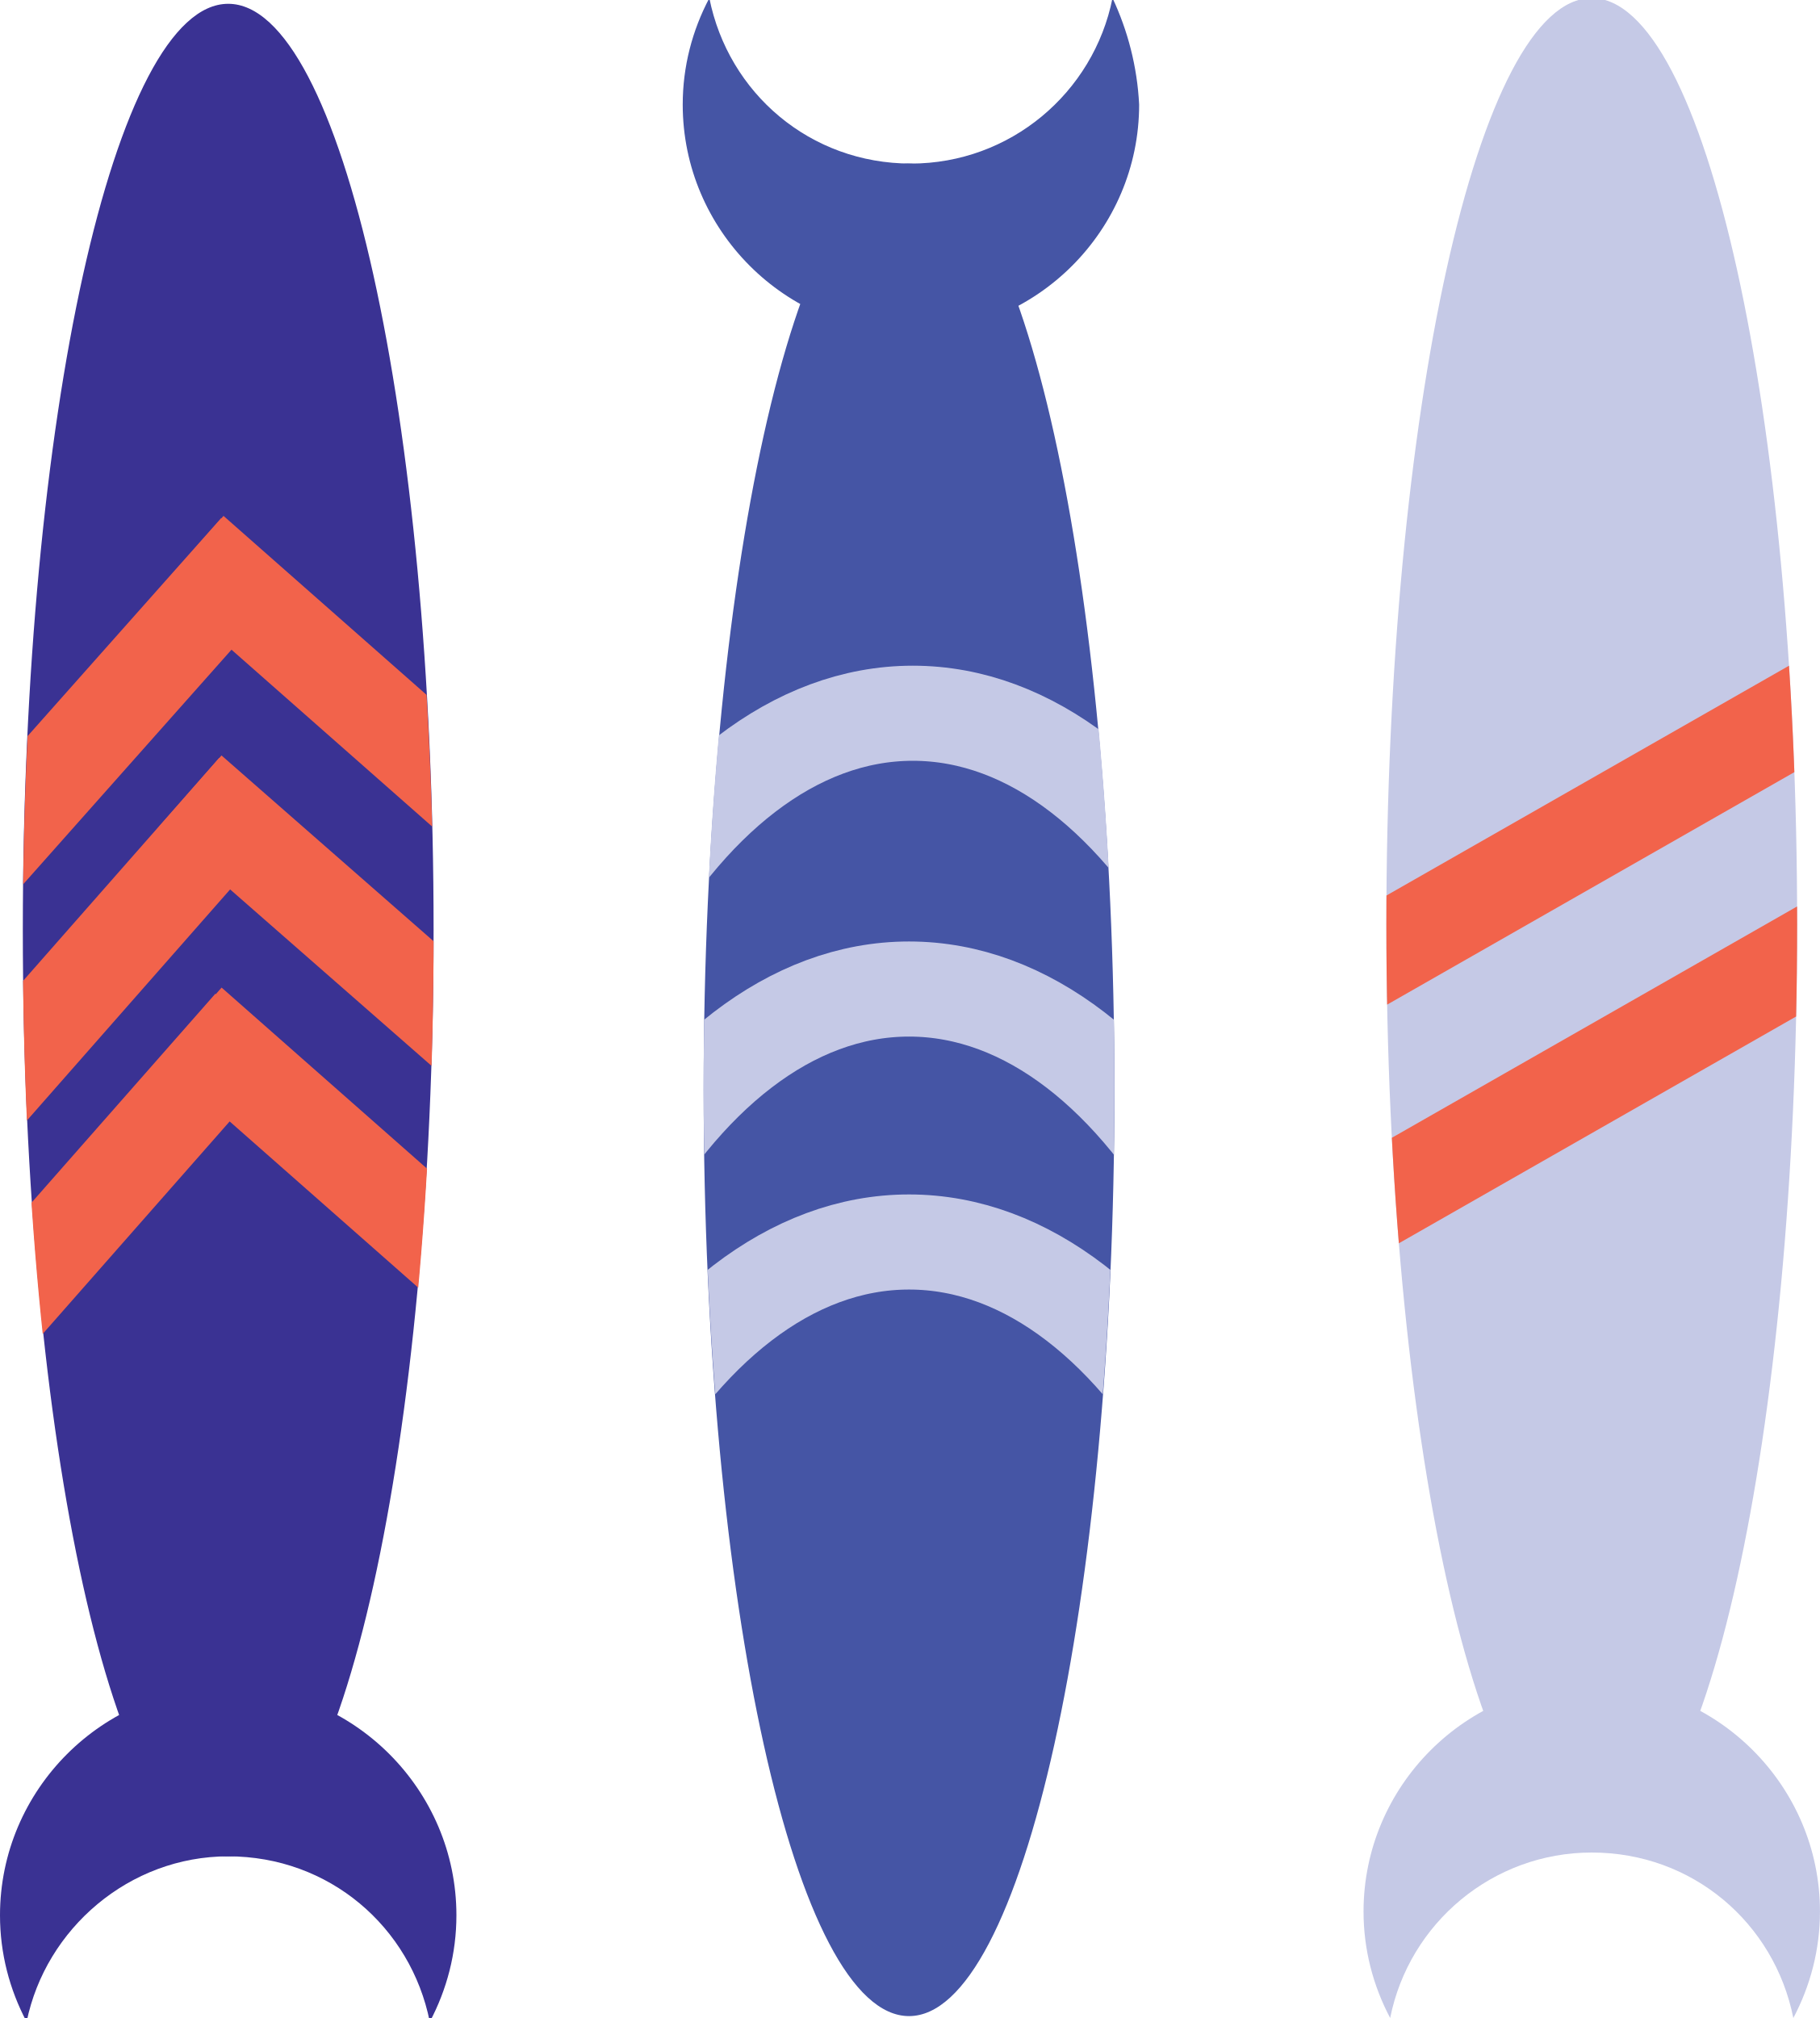
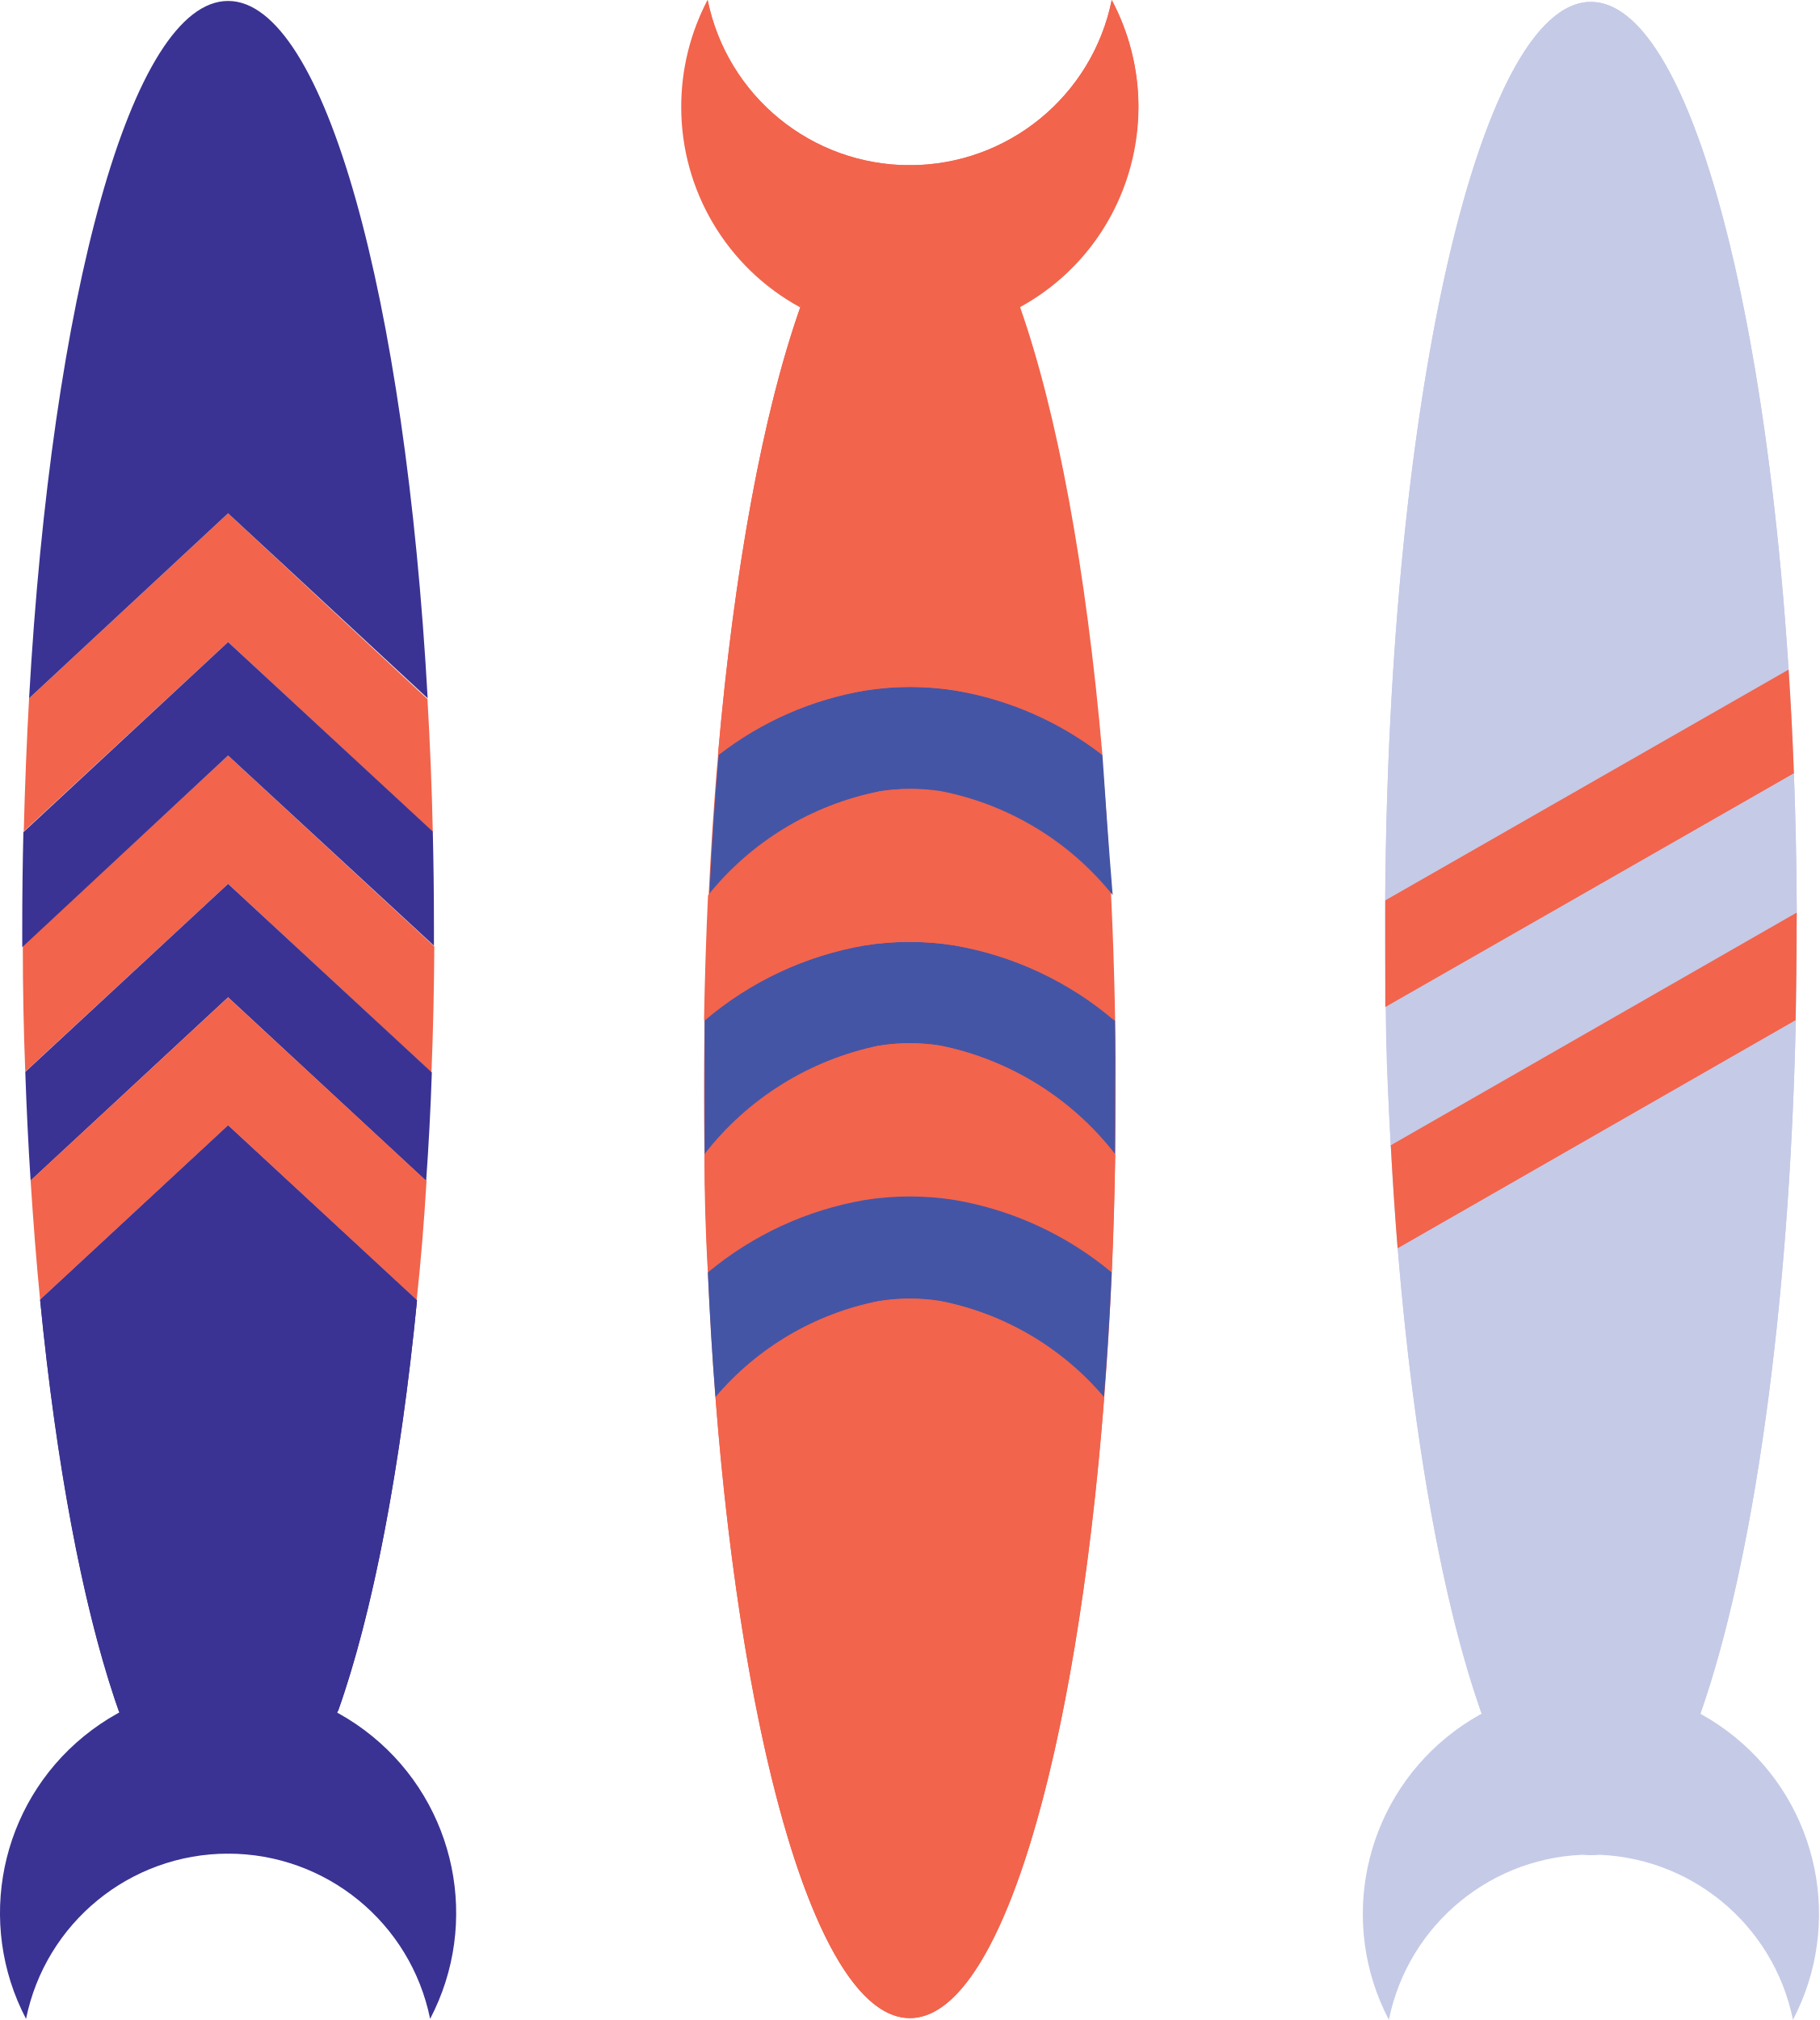
- <svg xmlns="http://www.w3.org/2000/svg" xmlns:xlink="http://www.w3.org/1999/xlink" version="1.1" id="Layer_1" x="0px" y="0px" viewBox="0 0 95.7 106.1" style="enable-background:new 0 0 95.7 106.1;" xml:space="preserve">
-   <style type="text/css">
- 	.st0{fill:#3A3293;}
- 	.st1{clip-path:url(#SVGID_2_);fill:none;stroke:#F2634B;stroke-width:5;stroke-miterlimit:10;}
- 	.st2{fill:#C5C9E6;}
- 	.st3{clip-path:url(#SVGID_4_);}
- 	.st4{fill:none;stroke:#F2634B;stroke-width:5;stroke-miterlimit:10;}
- 	.st5{fill:#4555A5;}
- 	.st6{clip-path:url(#SVGID_6_);fill:none;stroke:#C5C9E6;stroke-width:5;stroke-miterlimit:10;}
- 	.st7{clip-path:url(#SVGID_8_);fill:none;stroke:#C5C9E6;stroke-width:5;stroke-miterlimit:10;}
- 	.st8{clip-path:url(#SVGID_10_);fill:none;stroke:#C5C9E6;stroke-width:5;stroke-miterlimit:10;}
- </style>
-   <g id="Palette">
- </g>
-   <g id="dark-gray">
- </g>
-   <g id="gray">
- </g>
-   <g id="primary-dark">
- </g>
-   <g id="accent">
- </g>
-   <g id="primary">
- </g>
-   <g>
-     <path class="st0" d="M12,97.6c5.3,0,9.6,3.7,10.6,8.7c0.9-1.7,1.4-3.6,1.4-5.6c0-6.6-5.4-12-12-12s-12,5.4-12,12   c0,2,0.5,3.9,1.4,5.6C2.4,101.4,6.8,97.6,12,97.6z" />
-     <ellipse class="st0" cx="12" cy="48.9" rx="10.8" ry="48.7" />
-     <g>
-       <defs>
-         <ellipse id="SVGID_1_" cx="12" cy="49.2" rx="10.8" ry="48.7" />
-       </defs>
-       <clipPath id="SVGID_2_">
-         <use xlink:href="#SVGID_1_" style="overflow:visible;" />
-       </clipPath>
-       <line class="st1" x1="10" y1="53.8" x2="26" y2="67.9" />
-       <line class="st1" x1="13.2" y1="53.9" x2="0" y2="68.9" />
-       <line class="st1" x1="10" y1="41.6" x2="26.1" y2="55.7" />
-       <line class="st1" x1="13.4" y1="41.5" x2="-1.2" y2="58.1" />
-       <line class="st1" x1="10.1" y1="29" x2="26.1" y2="43.1" />
-       <line class="st1" x1="13.5" y1="28.9" x2="-0.8" y2="45" />
-     </g>
-   </g>
-   <path class="st2" d="M83.7,97.4c5.3,0,9.6,3.7,10.6,8.7c0.9-1.7,1.4-3.6,1.4-5.6c0-6.6-5.4-12-12-12s-12,5.4-12,12  c0,2,0.5,3.9,1.4,5.6C74.1,101.1,78.5,97.4,83.7,97.4z" />
-   <ellipse class="st2" cx="83.7" cy="48.6" rx="10.8" ry="48.7" />
-   <g>
-     <g>
-       <g>
-         <defs>
-           <ellipse id="SVGID_3_" cx="83.7" cy="48.6" rx="10.8" ry="48.7" />
-         </defs>
-         <clipPath id="SVGID_4_">
-           <use xlink:href="#SVGID_3_" style="overflow:visible;" />
-         </clipPath>
-         <g class="st3">
-           <line class="st4" x1="61.1" y1="69.6" x2="106.3" y2="43.8" />
-           <line class="st4" x1="61.1" y1="56.7" x2="106.3" y2="30.9" />
-         </g>
-       </g>
-     </g>
-   </g>
-   <g id="primary-light">
-     <g>
-       <path class="st5" d="M58.5-0.1c-1,5-5.4,8.7-10.6,8.7c-5.3,0-9.6-3.7-10.6-8.7c-0.9,1.7-1.4,3.6-1.4,5.6c0,6.6,5.4,12,12,12    s12-5.4,12-12C59.8,3.5,59.3,1.6,58.5-0.1z" />
-       <ellipse class="st5" cx="47.8" cy="57.3" rx="10.8" ry="48.7" />
-       <g>
-         <g>
-           <g>
-             <defs>
-               <ellipse id="SVGID_5_" cx="47.8" cy="57.1" rx="10.8" ry="48.7" />
-             </defs>
-             <clipPath id="SVGID_6_">
-               <use xlink:href="#SVGID_5_" style="overflow:visible;" />
-             </clipPath>
-             <ellipse class="st6" cx="48" cy="78.3" rx="22.5" ry="40.8" />
-           </g>
-         </g>
-         <g>
-           <g>
-             <defs>
-               <ellipse id="SVGID_7_" cx="47.8" cy="57.1" rx="10.8" ry="48.7" />
-             </defs>
-             <clipPath id="SVGID_8_">
-               <use xlink:href="#SVGID_7_" style="overflow:visible;" />
-             </clipPath>
-             <ellipse class="st7" cx="47.8" cy="92.8" rx="22.5" ry="40.8" />
-           </g>
-         </g>
-         <g>
-           <g>
-             <defs>
-               <ellipse id="SVGID_9_" cx="47.8" cy="57.1" rx="10.8" ry="48.7" />
-             </defs>
-             <clipPath id="SVGID_10_">
-               <use xlink:href="#SVGID_9_" style="overflow:visible;" />
-             </clipPath>
-             <ellipse class="st8" cx="47.8" cy="106.1" rx="22.5" ry="40.8" />
-           </g>
-         </g>
-       </g>
+ <svg xmlns="http://www.w3.org/2000/svg" viewBox="0 0 95.73 106.25">
+   <defs>
+     <style>.cls-1{fill:#3a3393;}.cls-1,.cls-2,.cls-3,.cls-6{fill-rule:evenodd;}.cls-2,.cls-5{fill:#f2644c;}.cls-3,.cls-4{fill:#c5cae7;}.cls-6{fill:#4555a5;}</style>
+   </defs>
+   <g id="Layer_2" data-name="Layer 2">
+     <g id="Camada_1" data-name="Camada 1">
+       <path class="cls-1" d="M12,97.5a10.85,10.85,0,0,1,10.63,8.69,12,12,0,1,0-21.26,0A10.85,10.85,0,0,1,12,97.5Z" />
+       <path class="cls-2" d="M12,33.77l10.77,10c-.05-2.39-.15-4.73-.28-7L12,27,1.53,36.73q-.19,3.41-.28,7Z" />
+       <path class="cls-2" d="M22.85,49.78,12,39.74,1.2,49.75q0,3.37.13,6.62L12,46.49l10.7,9.92Q22.83,53.16,22.85,49.78Z" />
+       <path class="cls-1" d="M22.72,56.41,12,46.49,1.33,56.38q.1,2.92.28,5.72L12,52.46l10.42,9.66Q22.62,59.33,22.72,56.41Z" />
+       <path class="cls-2" d="M22.44,62.12,12,52.46,1.61,62.09c.14,2.16.3,4.26.5,6.28L12,59.2l9.92,9.19C22.14,66.38,22.31,64.28,22.44,62.12Z" />
+       <path class="cls-1" d="M21.94,68.4,12,59.2,2.11,68.37C3,77.32,4.44,84.86,6.26,90a12,12,0,0,1,11.53,0C19.61,84.87,21.06,77.34,21.94,68.4Z" />
+       <path class="cls-1" d="M12,39.74l10.83,10q0-.5,0-1,0-2.54-.06-5L12,33.77l-10.77,10q-.06,2.49-.06,5.05,0,.49,0,1Z" />
+       <path class="cls-1" d="M12,27l10.5,9.73C21.33,15.66,17.08.05,12,.05S2.72,15.64,1.53,36.73Z" />
+       <path class="cls-3" d="M83.7,97.55a10.85,10.85,0,0,1,10.63,8.69,12,12,0,1,0-21.26,0A10.85,10.85,0,0,1,83.7,97.55Z" />
+       <ellipse class="cls-4" cx="83.7" cy="48.83" rx="10.83" ry="48.73" />
+       <path class="cls-2" d="M59.89,5.61A12,12,0,0,0,58.49,0,10.85,10.85,0,0,1,47.87,8.69,10.85,10.85,0,0,1,37.23,0,12,12,0,1,0,59.89,5.61Z" />
+       <ellipse class="cls-5" cx="47.87" cy="57.42" rx="10.83" ry="48.73" />
+       <path class="cls-6" d="M58,39.71a17.3,17.3,0,0,0-7.72-3.39,15.16,15.16,0,0,0-4.75,0,17.29,17.29,0,0,0-7.72,3.39c-.21,2.37-.37,4.84-.49,7.37a15.38,15.38,0,0,1,9-5.46,10.27,10.27,0,0,1,3.22,0,15.38,15.38,0,0,1,9,5.46C58.33,44.55,58.16,42.09,58,39.71Z" />
+       <path class="cls-6" d="M58.66,53.68a17.63,17.63,0,0,0-8.42-3.95,15.15,15.15,0,0,0-4.75,0,17.63,17.63,0,0,0-8.42,3.95q0,1.85,0,3.74,0,1.68,0,3.34A15.56,15.56,0,0,1,46.25,55a10.27,10.27,0,0,1,3.22,0,15.55,15.55,0,0,1,9.19,5.71q0-1.65,0-3.34Q58.69,55.53,58.66,53.68Z" />
+       <path class="cls-6" d="M58.49,66.93a17.54,17.54,0,0,0-8.25-3.81,15.15,15.15,0,0,0-4.75,0,17.54,17.54,0,0,0-8.25,3.81c.1,2.25.23,4.44.4,6.56a15.1,15.1,0,0,1,8.61-5.06,10.28,10.28,0,0,1,3.22,0,15.1,15.1,0,0,1,8.61,5.06Q58.34,70.31,58.49,66.93Z" />
+       <path class="cls-2" d="M42.1,16.17c-1.95,5.53-3.48,13.77-4.33,23.54a17.29,17.29,0,0,1,7.72-3.39,15.16,15.16,0,0,1,4.75,0A17.3,17.3,0,0,1,58,39.71c-.85-9.78-2.38-18-4.33-23.55C52,11.43,50,8.69,47.87,8.69S43.77,11.43,42.1,16.17Z" />
+       <path class="cls-2" d="M46.25,41.63a15.38,15.38,0,0,0-9,5.46q-.15,3.22-.21,6.59a17.63,17.63,0,0,1,8.42-3.95,15.15,15.15,0,0,1,4.75,0,17.63,17.63,0,0,1,8.42,3.95q-.06-3.37-.21-6.59a15.38,15.38,0,0,0-9-5.46,10.27,10.27,0,0,0-3.22,0Z" />
+       <path class="cls-2" d="M46.25,55a15.56,15.56,0,0,0-9.19,5.71q0,3.15.18,6.18a17.54,17.54,0,0,1,8.25-3.81,15.15,15.15,0,0,1,4.75,0,17.54,17.54,0,0,1,8.25,3.81q.13-3,.18-6.18A15.55,15.55,0,0,0,49.48,55a10.27,10.27,0,0,0-3.22,0Z" />
+       <path class="cls-2" d="M46.25,68.44a15.1,15.1,0,0,0-8.61,5.06c1.48,19,5.5,32.65,10.23,32.65s8.75-13.64,10.22-32.65a15.1,15.1,0,0,0-8.61-5.06,10.28,10.28,0,0,0-3.22,0Z" />
+       <path class="cls-2" d="M47.87,8.69c2.12,0,4.1,2.74,5.77,7.48A12,12,0,0,0,58.49,0,10.85,10.85,0,0,1,47.87,8.69Z" />
+       <path class="cls-2" d="M35.84,5.61A12,12,0,0,0,42.1,16.17c1.67-4.74,3.65-7.48,5.77-7.48A10.85,10.85,0,0,1,37.23,0,12,12,0,0,0,35.84,5.61Z" />
+       <path class="cls-3" d="M83.7.1c-5.87,0-10.65,21-10.82,47.26L94.1,35.22C92.79,14.93,88.63.1,83.7.1Z" />
+       <path class="cls-2" d="M94.1,35.22,72.88,47.36q0,.73,0,1.47,0,2.09,0,4.14L94.38,40.68Q94.28,37.89,94.1,35.22Z" />
+       <path class="cls-3" d="M94.38,40.68,72.91,53c0,2.48.13,4.91.26,7.28L94.53,48C94.52,45.52,94.47,43.07,94.38,40.68Z" />
+       <path class="cls-2" d="M94.53,48,73.17,60.24q.15,2.77.36,5.42l20.94-12q.05-2.39.05-4.85Q94.53,48.42,94.53,48Z" />
+       <path class="cls-3" d="M94.48,53.68l-20.94,12c.83,10.16,2.39,18.73,4.4,24.42,1.67,4.74,3.65,7.48,5.77,7.48s4.1-2.74,5.77-7.48C92.22,82.26,94.14,69,94.48,53.68Z" />
+       <path class="cls-1" d="M21.94,68.4,12,59.2,2.11,68.37C3.78,85.53,7.59,97.5,12,97.5S20.26,85.54,21.94,68.4Z" />
    </g>
  </g>
</svg>
